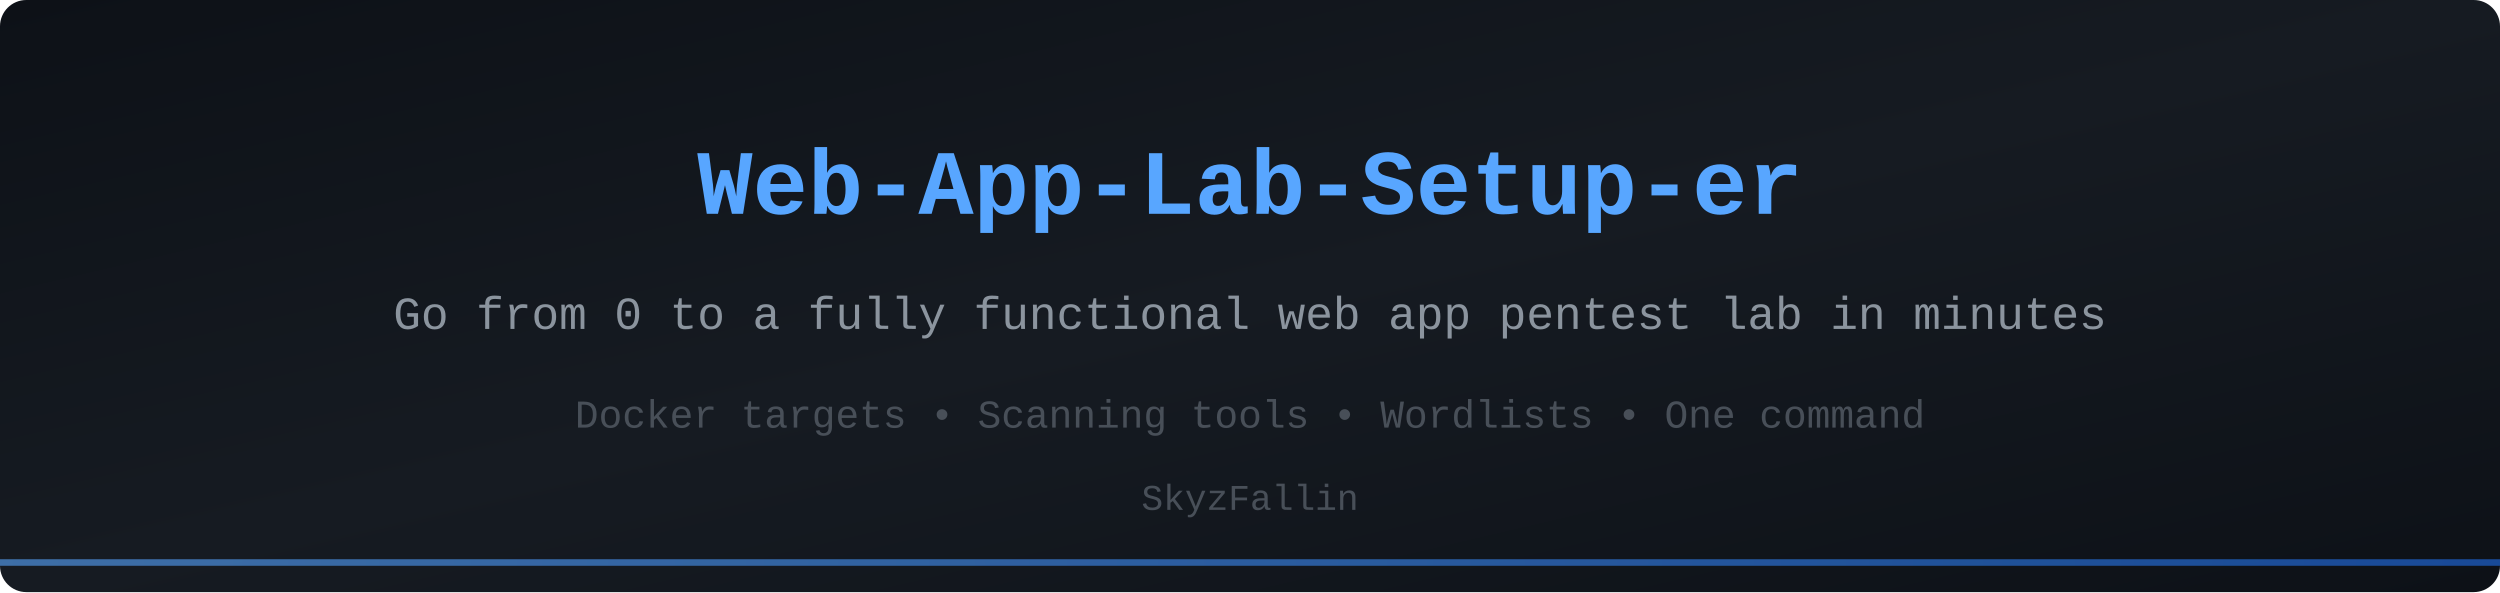
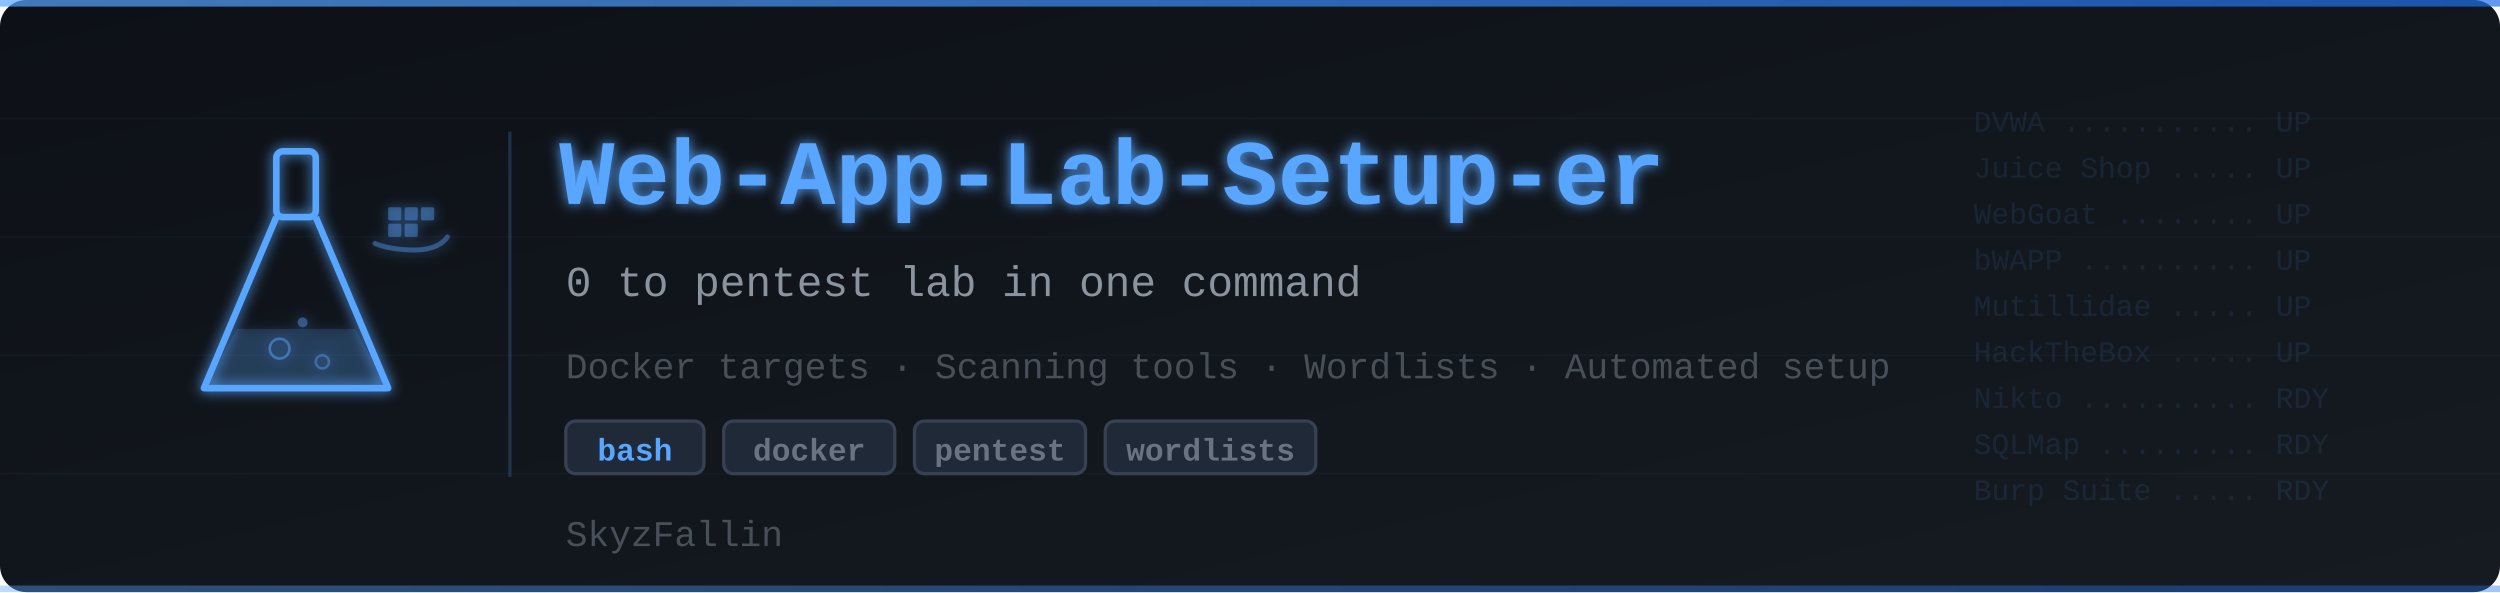
<svg xmlns="http://www.w3.org/2000/svg" viewBox="0 0 760 180" width="760" height="180">
  <defs>
-     <linearGradient id="bg" x1="0%" y1="0%" x2="100%" y2="100%">
+     <linearGradient id="bgGrad" x1="0%" y1="0%" x2="100%" y2="100%">
      <stop offset="0%" style="stop-color:#0d1117" />
-       <stop offset="50%" style="stop-color:#161b22" />
-       <stop offset="100%" style="stop-color:#0d1117" />
+       <stop offset="100%" style="stop-color:#161b22" />
    </linearGradient>
    <linearGradient id="accent" x1="0%" y1="0%" x2="100%" y2="0%">
      <stop offset="0%" style="stop-color:#58a6ff" />
      <stop offset="100%" style="stop-color:#1f6feb" />
    </linearGradient>
+     <filter id="glow">
+       <feGaussianBlur stdDeviation="2" result="blur" />
+       <feMerge>
+         <feMergeNode in="blur" />
+         <feMergeNode in="SourceGraphic" />
+       </feMerge>
+     </filter>
  </defs>
-   <rect width="760" height="180" rx="8" fill="url(#bg)" />
-   <rect x="0" y="170" width="760" height="2" fill="url(#accent)" opacity="0.6" />
-   <text x="380" y="65" text-anchor="middle" font-family="'Courier New', Courier, monospace" font-size="28" font-weight="bold" fill="#58a6ff">Web-App-Lab-Setup-er</text>
-   <text x="380" y="100" text-anchor="middle" font-family="'Courier New', Courier, monospace" font-size="14" fill="#8b949e">Go from 0 to a fully functional web app pentest lab in minutes</text>
-   <text x="380" y="130" text-anchor="middle" font-family="'Courier New', Courier, monospace" font-size="12" fill="#484f58">Docker targets  •  Scanning tools  •  Wordlists  •  One command</text>
-   <text x="380" y="155" text-anchor="middle" font-family="'Courier New', Courier, monospace" font-size="11" fill="#484f58">SkyzFallin</text>
+   <rect width="760" height="180" fill="url(#bgGrad)" rx="8" />
+   <rect x="0" y="0" width="760" height="2" fill="url(#accent)" opacity="0.7" />
+   <rect x="0" y="178" width="760" height="2" fill="url(#accent)" opacity="0.4" />
+   <g opacity="0.04" stroke="#58a6ff" stroke-width="0.5">
+     <line x1="0" y1="36" x2="760" y2="36" />
+     <line x1="0" y1="72" x2="760" y2="72" />
+     <line x1="0" y1="108" x2="760" y2="108" />
+     <line x1="0" y1="144" x2="760" y2="144" />
+   </g>
+   <g transform="translate(90, 88)" filter="url(#glow)">
+     <rect x="-6" y="-42" width="12" height="20" rx="2" fill="none" stroke="#58a6ff" stroke-width="2" />
+     <path d="M-6,-22 L-28,30 L28,30 L6,-22" fill="none" stroke="#58a6ff" stroke-width="2" stroke-linejoin="round" />
+     <path d="M-18,12 L-28,30 L28,30 L18,12" fill="#58a6ff" opacity="0.15" />
+     <circle cx="-5" cy="18" r="3" fill="none" stroke="#58a6ff" stroke-width="0.8" opacity="0.5" />
+     <circle cx="8" cy="22" r="2" fill="none" stroke="#58a6ff" stroke-width="0.8" opacity="0.4" />
+     <circle cx="2" cy="10" r="1.5" fill="#58a6ff" opacity="0.4" />
+     <g transform="translate(28, -20)" opacity="0.4">
+       <rect x="0" y="0" width="4" height="4" rx="0.5" fill="#58a6ff" />
+       <rect x="5" y="0" width="4" height="4" rx="0.5" fill="#58a6ff" />
+       <rect x="0" y="-5" width="4" height="4" rx="0.5" fill="#58a6ff" />
+       <rect x="5" y="-5" width="4" height="4" rx="0.5" fill="#58a6ff" />
+       <rect x="10" y="-5" width="4" height="4" rx="0.5" fill="#58a6ff" />
+       <path d="M-4,6 C-4,6 0,8 8,8 C16,8 18,4 18,4" fill="none" stroke="#58a6ff" stroke-width="1.5" stroke-linecap="round" />
+     </g>
+   </g>
+   <line x1="155" y1="40" x2="155" y2="145" stroke="#58a6ff" stroke-width="1" opacity="0.2" />
+   <g font-family="'Courier New', Courier, monospace" font-size="9" fill="#58a6ff" opacity="0.1">
+     <text x="600" y="40">DVWA ........... UP</text>
+     <text x="600" y="54">Juice Shop ..... UP</text>
+     <text x="600" y="68">WebGoat ........ UP</text>
+     <text x="600" y="82">bWAPP .......... UP</text>
+     <text x="600" y="96">Mutillidae ..... UP</text>
+     <text x="600" y="110">HackTheBox ..... UP</text>
+     <text x="600" y="124">Nikto .......... RDY</text>
+     <text x="600" y="138">SQLMap ......... RDY</text>
+     <text x="600" y="152">Burp Suite ..... RDY</text>
+   </g>
+   <text x="170" y="62" font-family="'Courier New', Courier, monospace" font-size="28" font-weight="bold" fill="#58a6ff" filter="url(#glow)">Web-App-Lab-Setup-er</text>
+   <text x="172" y="90" font-family="'Courier New', Courier, monospace" font-size="13" fill="#8b949e">0 to pentest lab in one command</text>
+   <text x="172" y="115" font-family="'Courier New', Courier, monospace" font-size="11" fill="#484f58">Docker targets  ·  Scanning tools  ·  Wordlists  ·  Automated setup</text>
+   <g font-family="'Courier New', Courier, monospace" font-size="9.5" font-weight="700">
+     <rect x="172" y="128" width="42" height="16" rx="3" fill="#1f2937" stroke="#374151" stroke-width="1" />
+     <text x="193" y="140" fill="#58a6ff" text-anchor="middle">bash</text>
+     <rect x="220" y="128" width="52" height="16" rx="3" fill="#1f2937" stroke="#374151" stroke-width="1" />
+     <text x="246" y="140" fill="#6b7280" text-anchor="middle">docker</text>
+     <rect x="278" y="128" width="52" height="16" rx="3" fill="#1f2937" stroke="#374151" stroke-width="1" />
+     <text x="304" y="140" fill="#6b7280" text-anchor="middle">pentest</text>
+     <rect x="336" y="128" width="64" height="16" rx="3" fill="#1f2937" stroke="#374151" stroke-width="1" />
+     <text x="368" y="140" fill="#6b7280" text-anchor="middle">wordlists</text>
+   </g>
+   <text x="172" y="166" font-family="'Courier New', Courier, monospace" font-size="11" fill="#484f58">SkyzFallin</text>
</svg>
